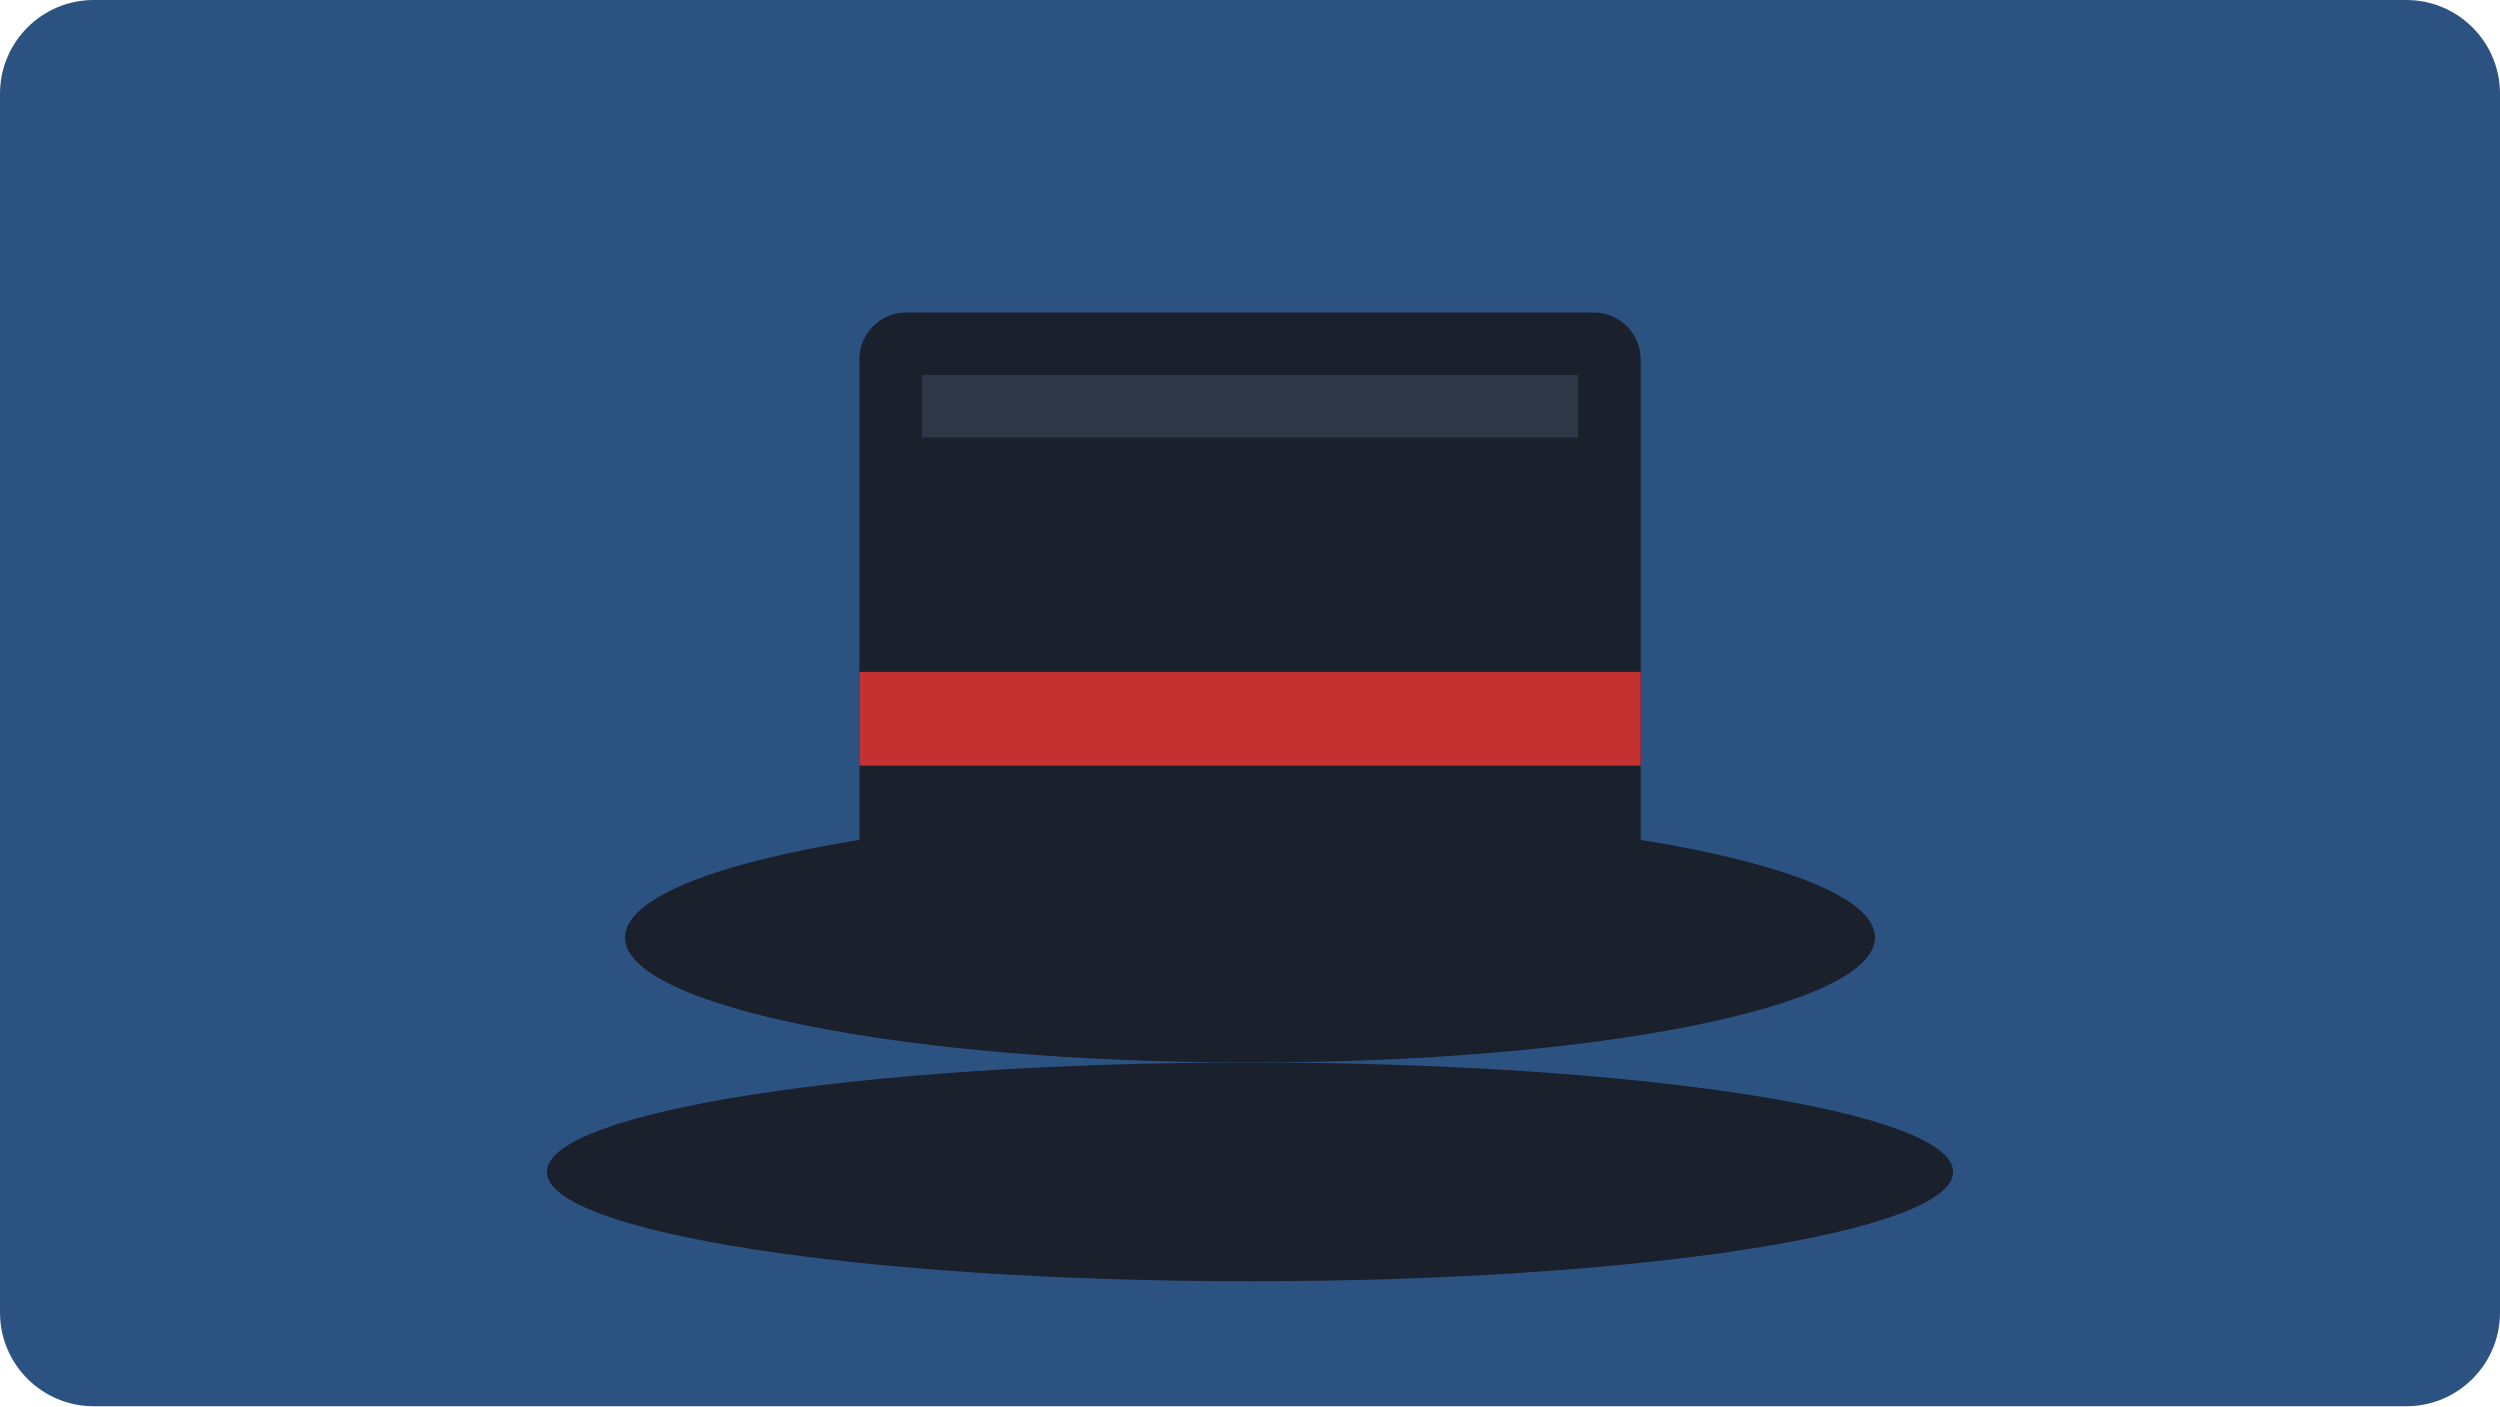
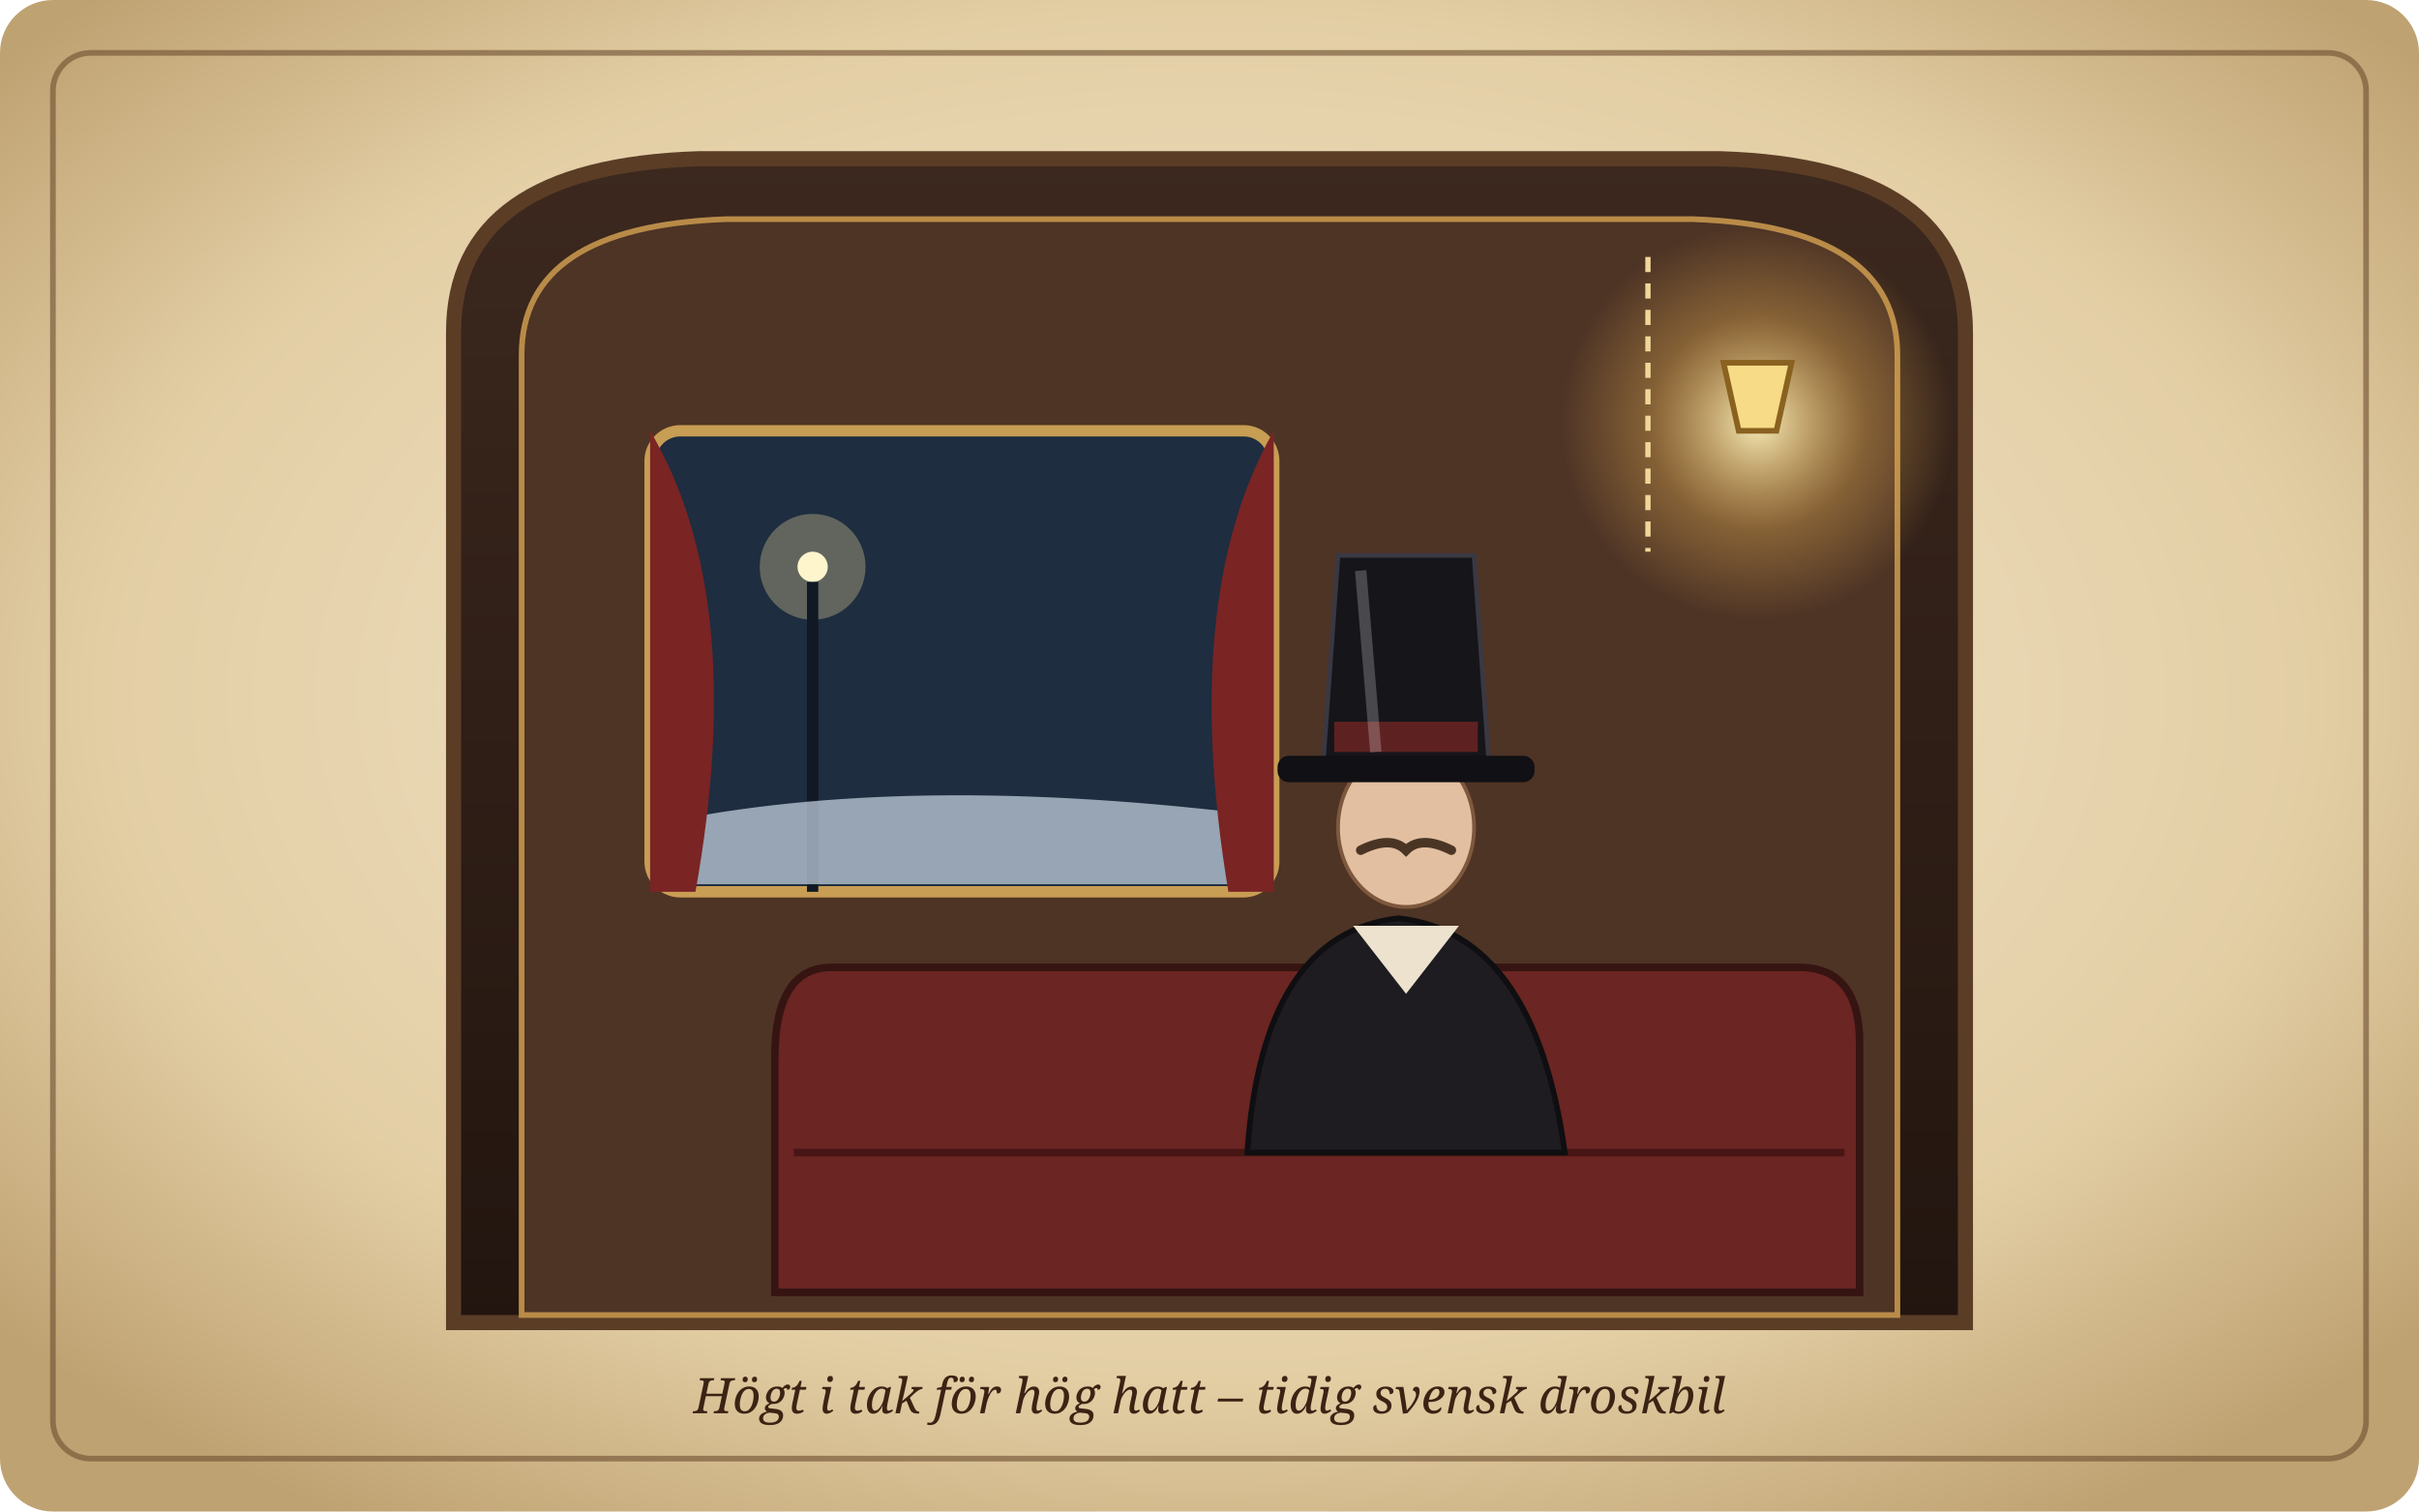
- <svg xmlns="http://www.w3.org/2000/svg" viewBox="0 0 320 180" width="320" height="180">
-   <rect width="320" height="180" rx="12" fill="#2c5282" />
-   <ellipse cx="160" cy="150" rx="90" ry="14" fill="#1a202c" />
-   <rect x="110" y="40" width="100" height="80" rx="6" fill="#1a202c" />
-   <ellipse cx="160" cy="120" rx="80" ry="16" fill="#1a202c" />
-   <rect x="110" y="86" width="100" height="12" fill="#c53030" />
-   <rect x="118" y="48" width="84" height="8" fill="#2d3748" />
+ <svg xmlns="http://www.w3.org/2000/svg" viewBox="0 0 640 400" width="640" height="400">
+   <defs>
+     <radialGradient id="parch23" cx="50%" cy="46%" r="65%">
+       <stop offset="0%" stop-color="#f5ead4" />
+       <stop offset="70%" stop-color="#e3cea4" />
+       <stop offset="100%" stop-color="#bfa272" />
+     </radialGradient>
+     <linearGradient id="cabin23" x1="0" y1="0" x2="0" y2="1">
+       <stop offset="0%" stop-color="#3c281e" />
+       <stop offset="100%" stop-color="#22150f" />
+     </linearGradient>
+     <radialGradient id="lamp23" cx="50%" cy="50%" r="50%">
+       <stop offset="0%" stop-color="#fff4bf" stop-opacity="0.95" />
+       <stop offset="55%" stop-color="#eab354" stop-opacity="0.35" />
+       <stop offset="100%" stop-color="#eab354" stop-opacity="0" />
+     </radialGradient>
+   </defs>
+   <rect width="640" height="400" rx="14" fill="url(#parch23)" />
+   <rect x="14" y="14" width="612" height="372" rx="10" fill="none" stroke="#6c4d2e" stroke-width="1.5" opacity="0.6" />
+   <path d="M120,350 L120,88 Q120,44 185,42 L455,42 Q520,44 520,88 L520,350 Z" fill="url(#cabin23)" stroke="#5b3d26" stroke-width="4" />
+   <path d="M138,348 L138,94 Q138,60 192,58 L448,58 Q502,60 502,94 L502,348 Z" fill="#4e3425" stroke="#b98b48" stroke-width="1.5" />
+   <rect x="172" y="114" width="165" height="122" rx="8" fill="#1e2d3f" stroke="#c89d54" stroke-width="3" />
+   <circle cx="215" cy="150" r="14" fill="#ffe9a3" opacity="0.3" />
+   <circle cx="215" cy="150" r="4" fill="#fff5cc" />
+   <line x1="215" y1="154" x2="215" y2="236" stroke="#111924" stroke-width="3" />
+   <path d="M174,218 Q240,204 335,216 L335,234 L174,234 Z" fill="#cbd8e6" opacity="0.7" />
+   <path d="M172,114 Q198,158 184,236 L172,236 Z" fill="#7a2424" />
+   <path d="M337,114 Q312,158 325,236 L337,236 Z" fill="#7a2424" />
+   <circle cx="465" cy="112" r="52" fill="url(#lamp23)" />
+   <path d="M456,96 L474,96 L470,114 L460,114 Z" fill="#f7db86" stroke="#8a6220" stroke-width="1.5" />
+   <path d="M220,256 L476,256 Q492,256 492,276 L492,342 L205,342 L205,280 Q205,256 220,256 Z" fill="#6b2522" stroke="#361412" stroke-width="2" />
+   <path d="M210,305 L488,305" stroke="#471614" stroke-width="2" />
+   <g transform="translate(362,135)">
+     <path d="M-32,170 Q-28,112 8,108 Q44,112 52,170 Z" fill="#1e1c21" stroke="#0f0e11" stroke-width="1.5" />
+     <path d="M-4,110 L10,128 L24,110 Z" fill="#ece2ce" />
+     <ellipse cx="10" cy="84" rx="18" ry="21" fill="#e2bfa0" stroke="#7d583d" stroke-width="1" />
+     <path d="M-2,90 Q6,86 10,90 Q14,86 22,90" fill="none" stroke="#4a3525" stroke-width="2.5" stroke-linecap="round" />
+     <path d="M-12,68 L-8,12 L28,12 L32,68 Z" fill="#161519" stroke="#3a3842" stroke-width="1.2" />
+     <rect x="-24" y="65" width="68" height="7" rx="3" fill="#111014" />
+     <rect x="-9" y="56" width="38" height="8" fill="#5e2121" />
+     <path d="M-2,16 L2,64" stroke="rgba(255,255,255,0.22)" stroke-width="3" />
+   </g>
+   <line x1="436" y1="68" x2="436" y2="146" stroke="#f0d799" stroke-width="1.4" stroke-dasharray="4 3" />
+   <text x="320" y="374" text-anchor="middle" font-family="Georgia,serif" font-style="italic" font-size="13" fill="#3b2314">Högt i tak för hög hatt – tidig svensk droskbil</text>
</svg>
